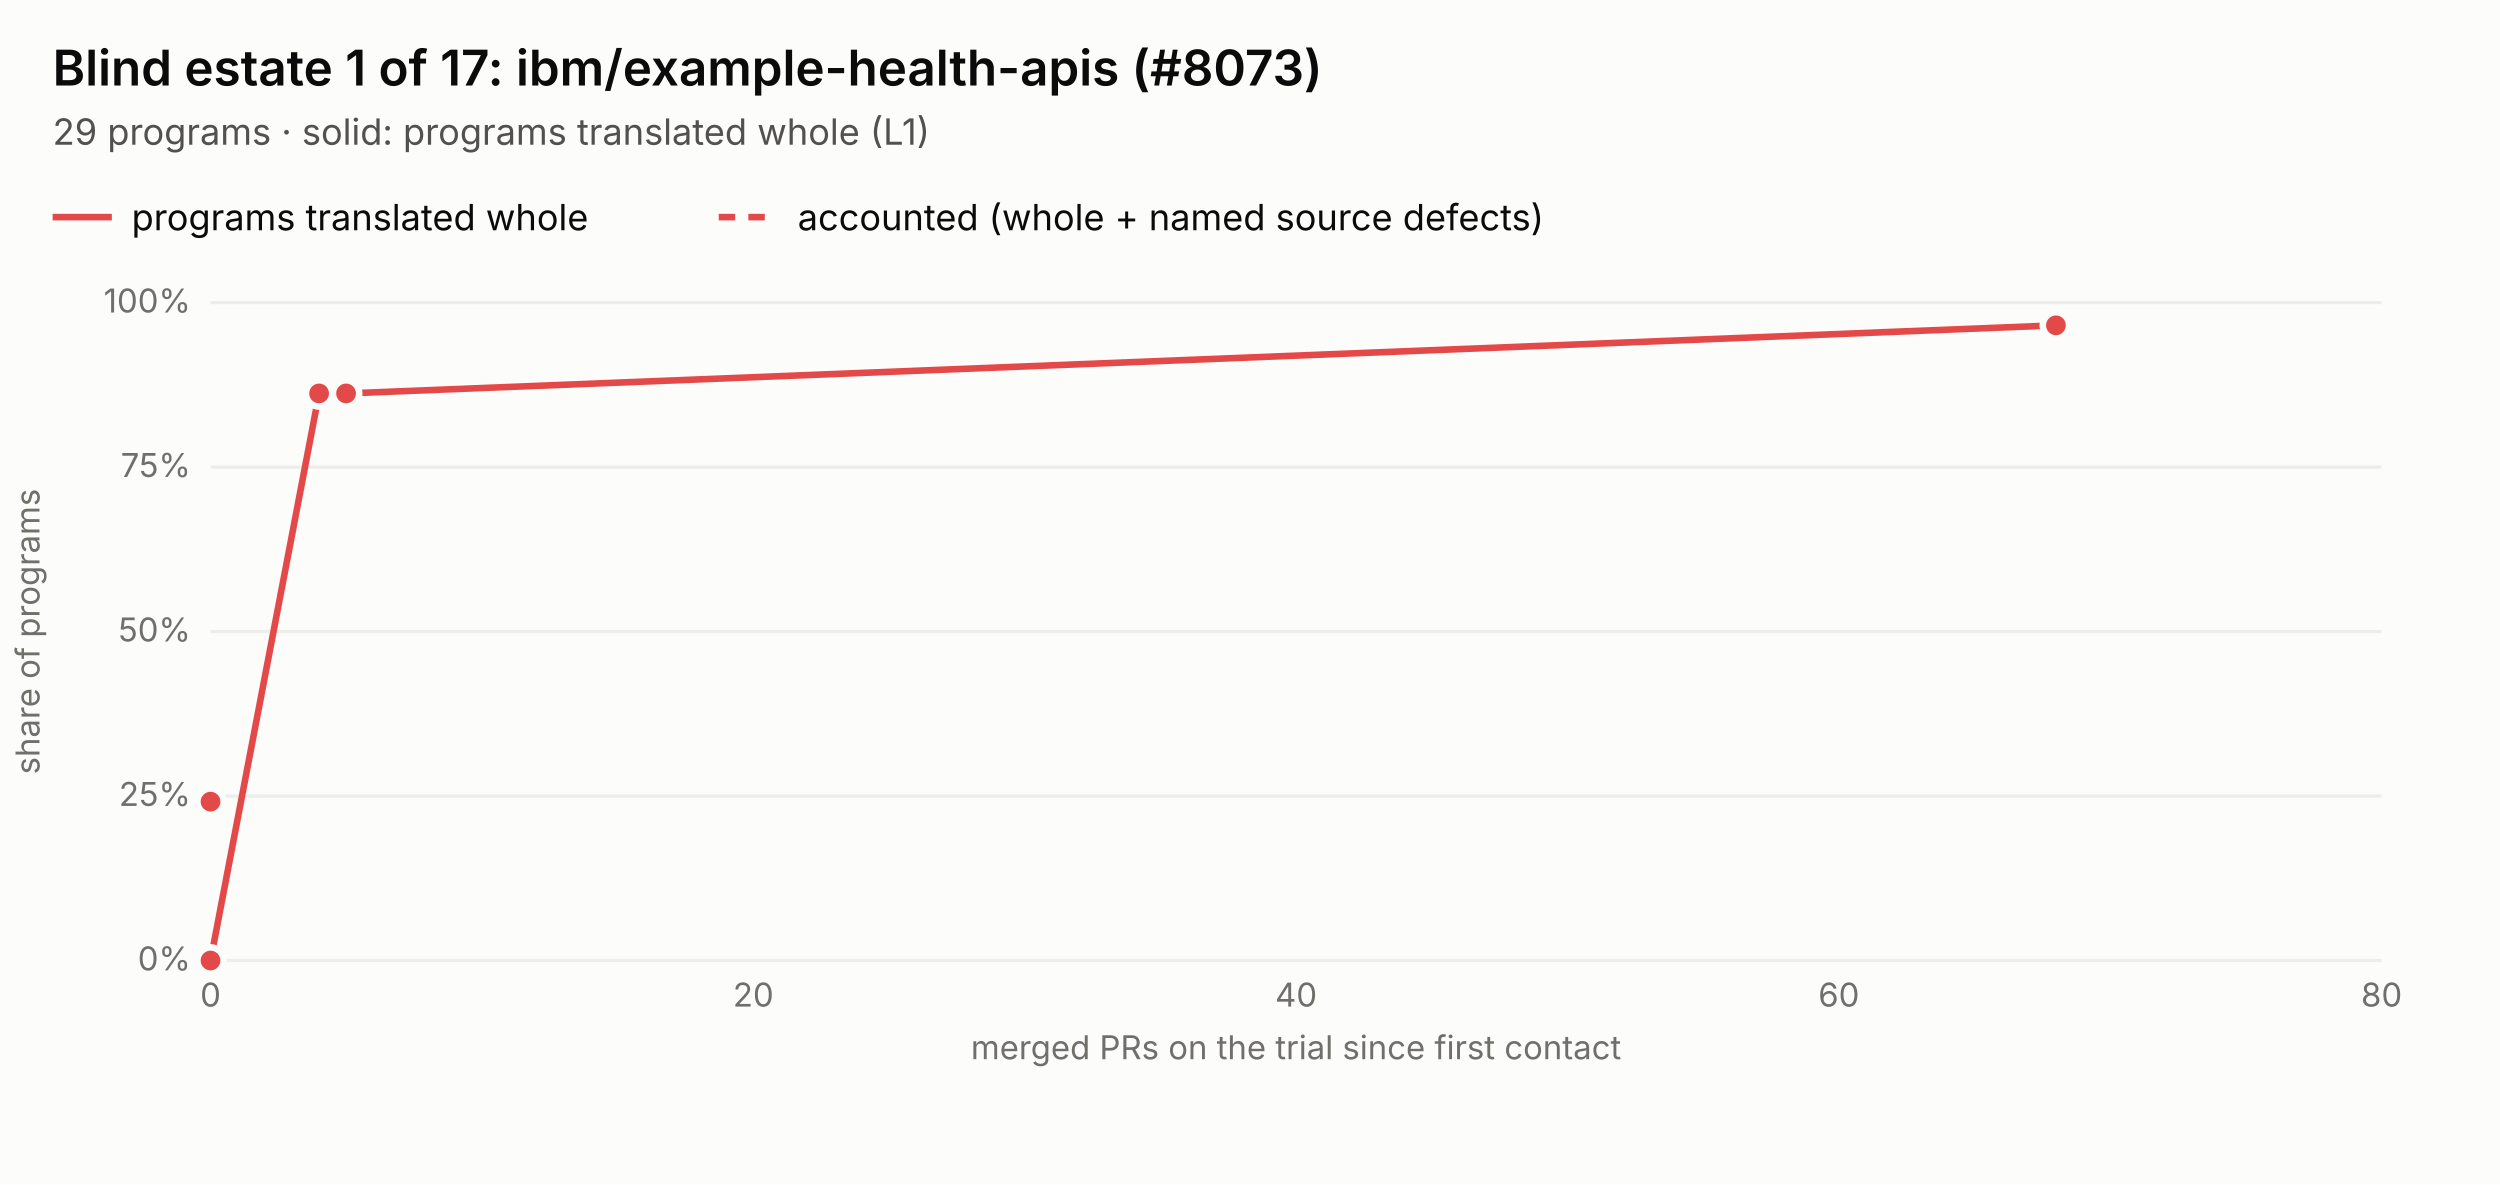
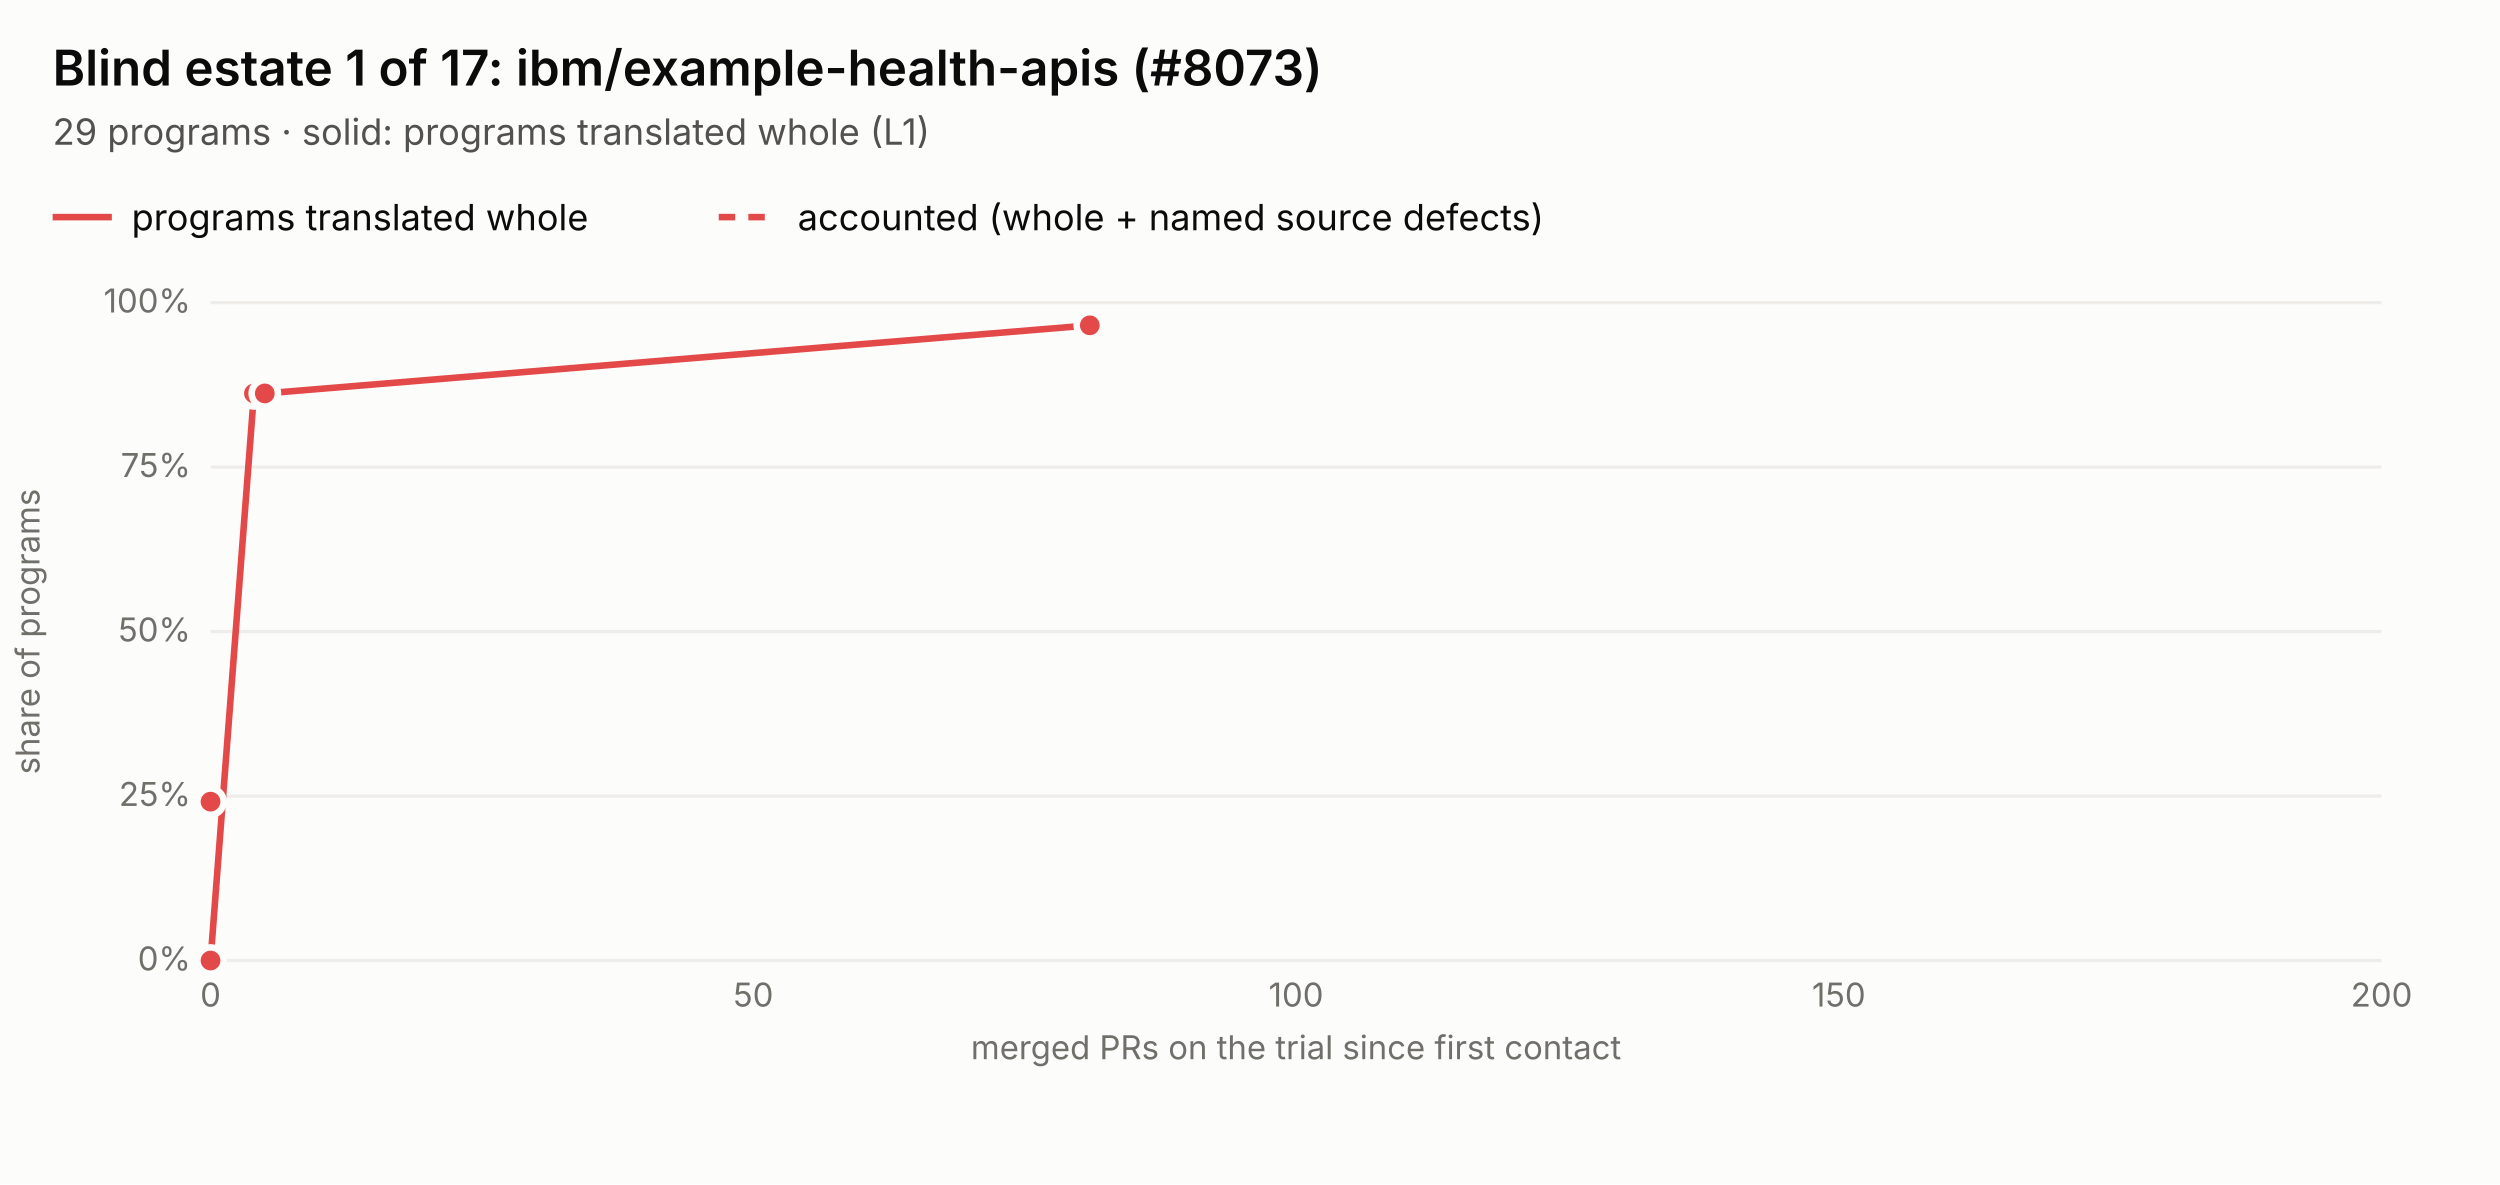
<svg xmlns="http://www.w3.org/2000/svg" viewBox="0 0 760 360" width="760" height="360" font-family="system-ui, -apple-system, Segoe UI, sans-serif" role="img" aria-label="Blind estate 1 of 17: ibm/example-health-apis (#8073)">
  <style>.t{font-size:15px;font-weight:600;fill:#0b0b0b}.s{font-size:11px;fill:#52514e}.a{font-size:10px;fill:#706f6a}.l{font-size:11px;fill:#0b0b0b}</style>
  <rect width="760" height="360" fill="#fcfcfb" />
  <text x="16" y="26" class="t">Blind estate 1 of 17: ibm/example-health-apis (#8073)</text>
  <text x="16" y="44" class="s">29 programs · solid: programs translated whole (L1)</text>
  <line x1="64" y1="292.0" x2="724" y2="292.0" stroke="#eeede9" />
  <text x="58" y="295.0" class="a" text-anchor="end">0%</text>
  <line x1="64" y1="242.0" x2="724" y2="242.0" stroke="#eeede9" />
  <text x="58" y="245.0" class="a" text-anchor="end">25%</text>
  <line x1="64" y1="192.0" x2="724" y2="192.0" stroke="#eeede9" />
  <text x="58" y="195.0" class="a" text-anchor="end">50%</text>
  <line x1="64" y1="142.0" x2="724" y2="142.0" stroke="#eeede9" />
  <text x="58" y="145.0" class="a" text-anchor="end">75%</text>
  <line x1="64" y1="92.0" x2="724" y2="92.0" stroke="#eeede9" />
  <text x="58" y="95.0" class="a" text-anchor="end">100%</text>
  <text x="64.0" y="306" class="a" text-anchor="middle">0</text>
-   <text x="229.0" y="306" class="a" text-anchor="middle">20</text>
-   <text x="394.0" y="306" class="a" text-anchor="middle">40</text>
-   <text x="559.0" y="306" class="a" text-anchor="middle">60</text>
-   <text x="724.0" y="306" class="a" text-anchor="middle">80</text>
+   <text x="229.0" y="306" class="a" text-anchor="middle">50</text>
+   <text x="394.0" y="306" class="a" text-anchor="middle">100</text>
+   <text x="559.0" y="306" class="a" text-anchor="middle">150</text>
+   <text x="724.0" y="306" class="a" text-anchor="middle">200</text>
  <text x="394.0" y="322" class="a" text-anchor="middle">merged PRs on the trial since first contact</text>
  <text x="12" y="192.0" class="a" transform="rotate(-90 12 192.0)" text-anchor="middle">share of programs</text>
-   <polyline points="64.0,292.0 97.0,119.6 105.2,119.6 625.0,98.9" fill="none" stroke="#e34948" stroke-width="2" stroke-linejoin="round" />
+   <polyline points="64.0,292.0 77.2,119.6 80.5,119.6 331.3,98.9" fill="none" stroke="#e34948" stroke-width="2" stroke-linejoin="round" />
  <circle cx="64.0" cy="292.0" r="4" fill="#e34948" stroke="#fcfcfb" stroke-width="2" />
-   <circle cx="97.0" cy="119.6" r="4" fill="#e34948" stroke="#fcfcfb" stroke-width="2" />
-   <circle cx="105.2" cy="119.6" r="4" fill="#e34948" stroke="#fcfcfb" stroke-width="2" />
-   <circle cx="625.0" cy="98.9" r="4" fill="#e34948" stroke="#fcfcfb" stroke-width="2" />
+   <circle cx="77.2" cy="119.6" r="4" fill="#e34948" stroke="#fcfcfb" stroke-width="2" />
+   <circle cx="80.5" cy="119.6" r="4" fill="#e34948" stroke="#fcfcfb" stroke-width="2" />
+   <circle cx="331.3" cy="98.9" r="4" fill="#e34948" stroke="#fcfcfb" stroke-width="2" />
  <line x1="16" y1="66" x2="34" y2="66" stroke="#e34948" stroke-width="2" />
  <text x="40" y="70" class="l">programs translated whole</text>
  <polyline points="64.0,243.7" fill="none" stroke="#e34948" stroke-width="2" stroke-linejoin="round" stroke-dasharray="5 4" />
  <circle cx="64.0" cy="243.7" r="4" fill="#e34948" stroke="#fcfcfb" stroke-width="2" />
  <line x1="218.5" y1="66" x2="236.5" y2="66" stroke="#e34948" stroke-width="2" stroke-dasharray="5 4" />
  <text x="242.5" y="70" class="l">accounted (whole + named source defects)</text>
</svg>
